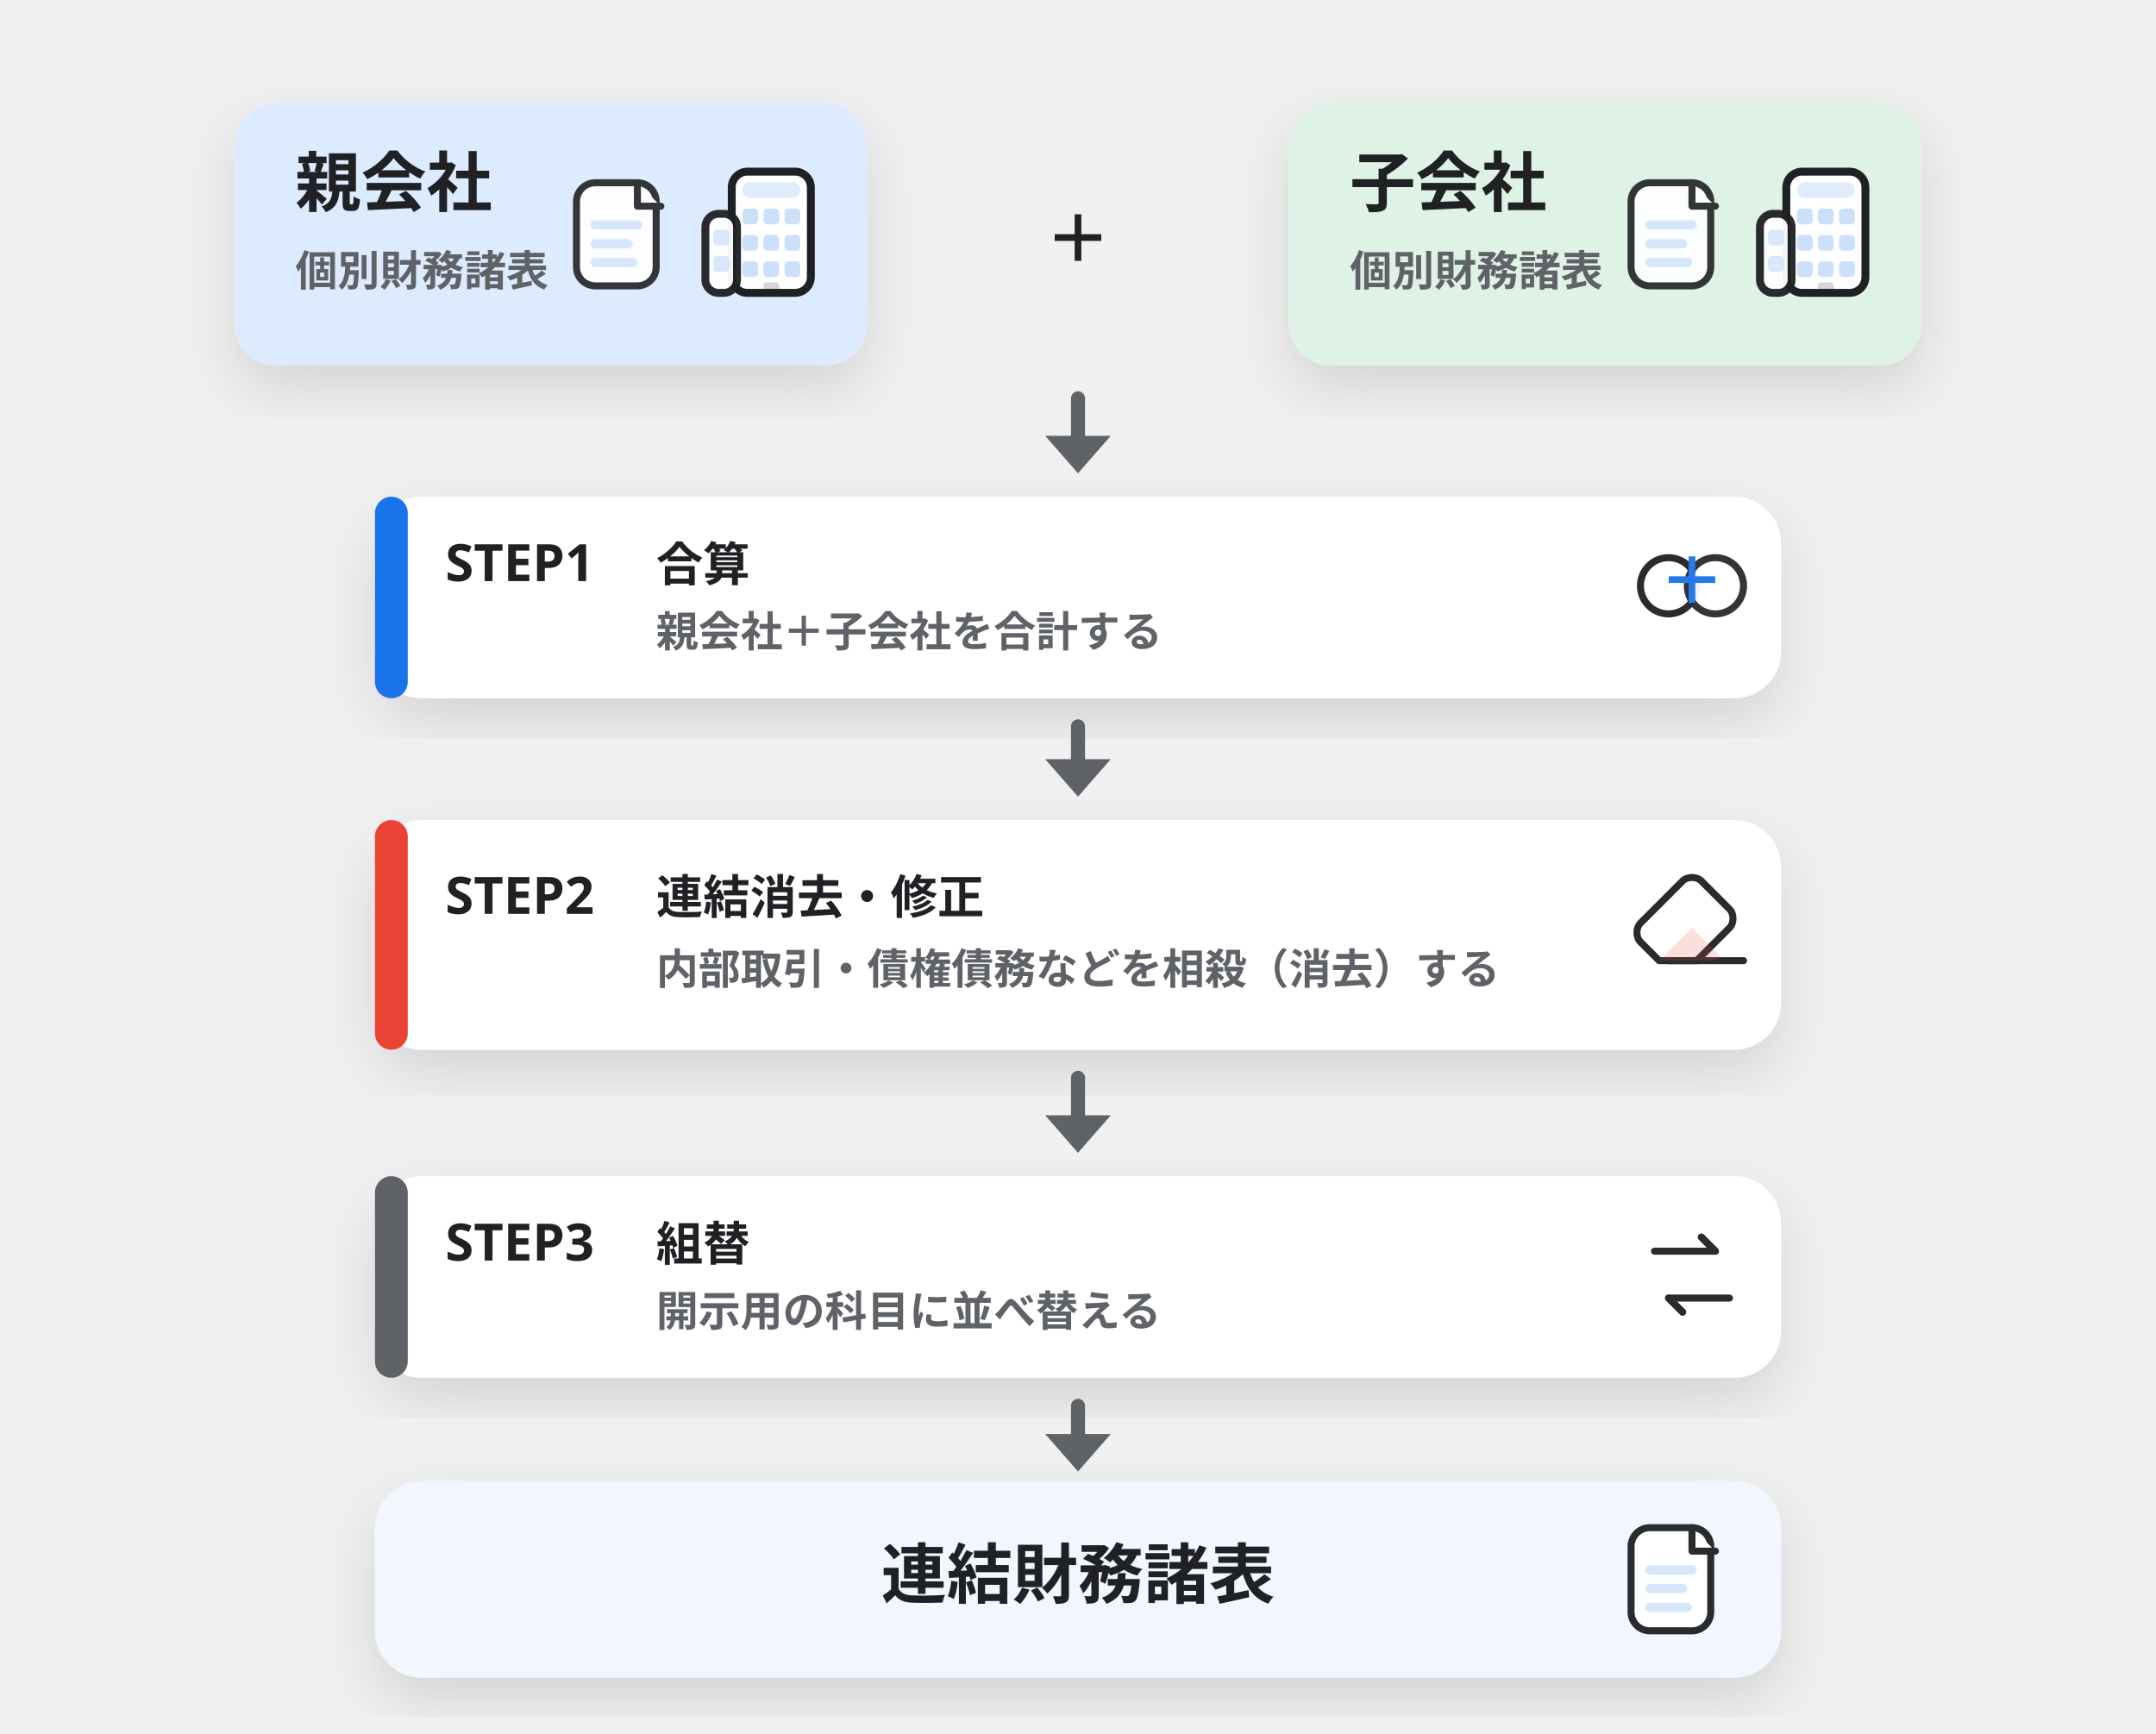
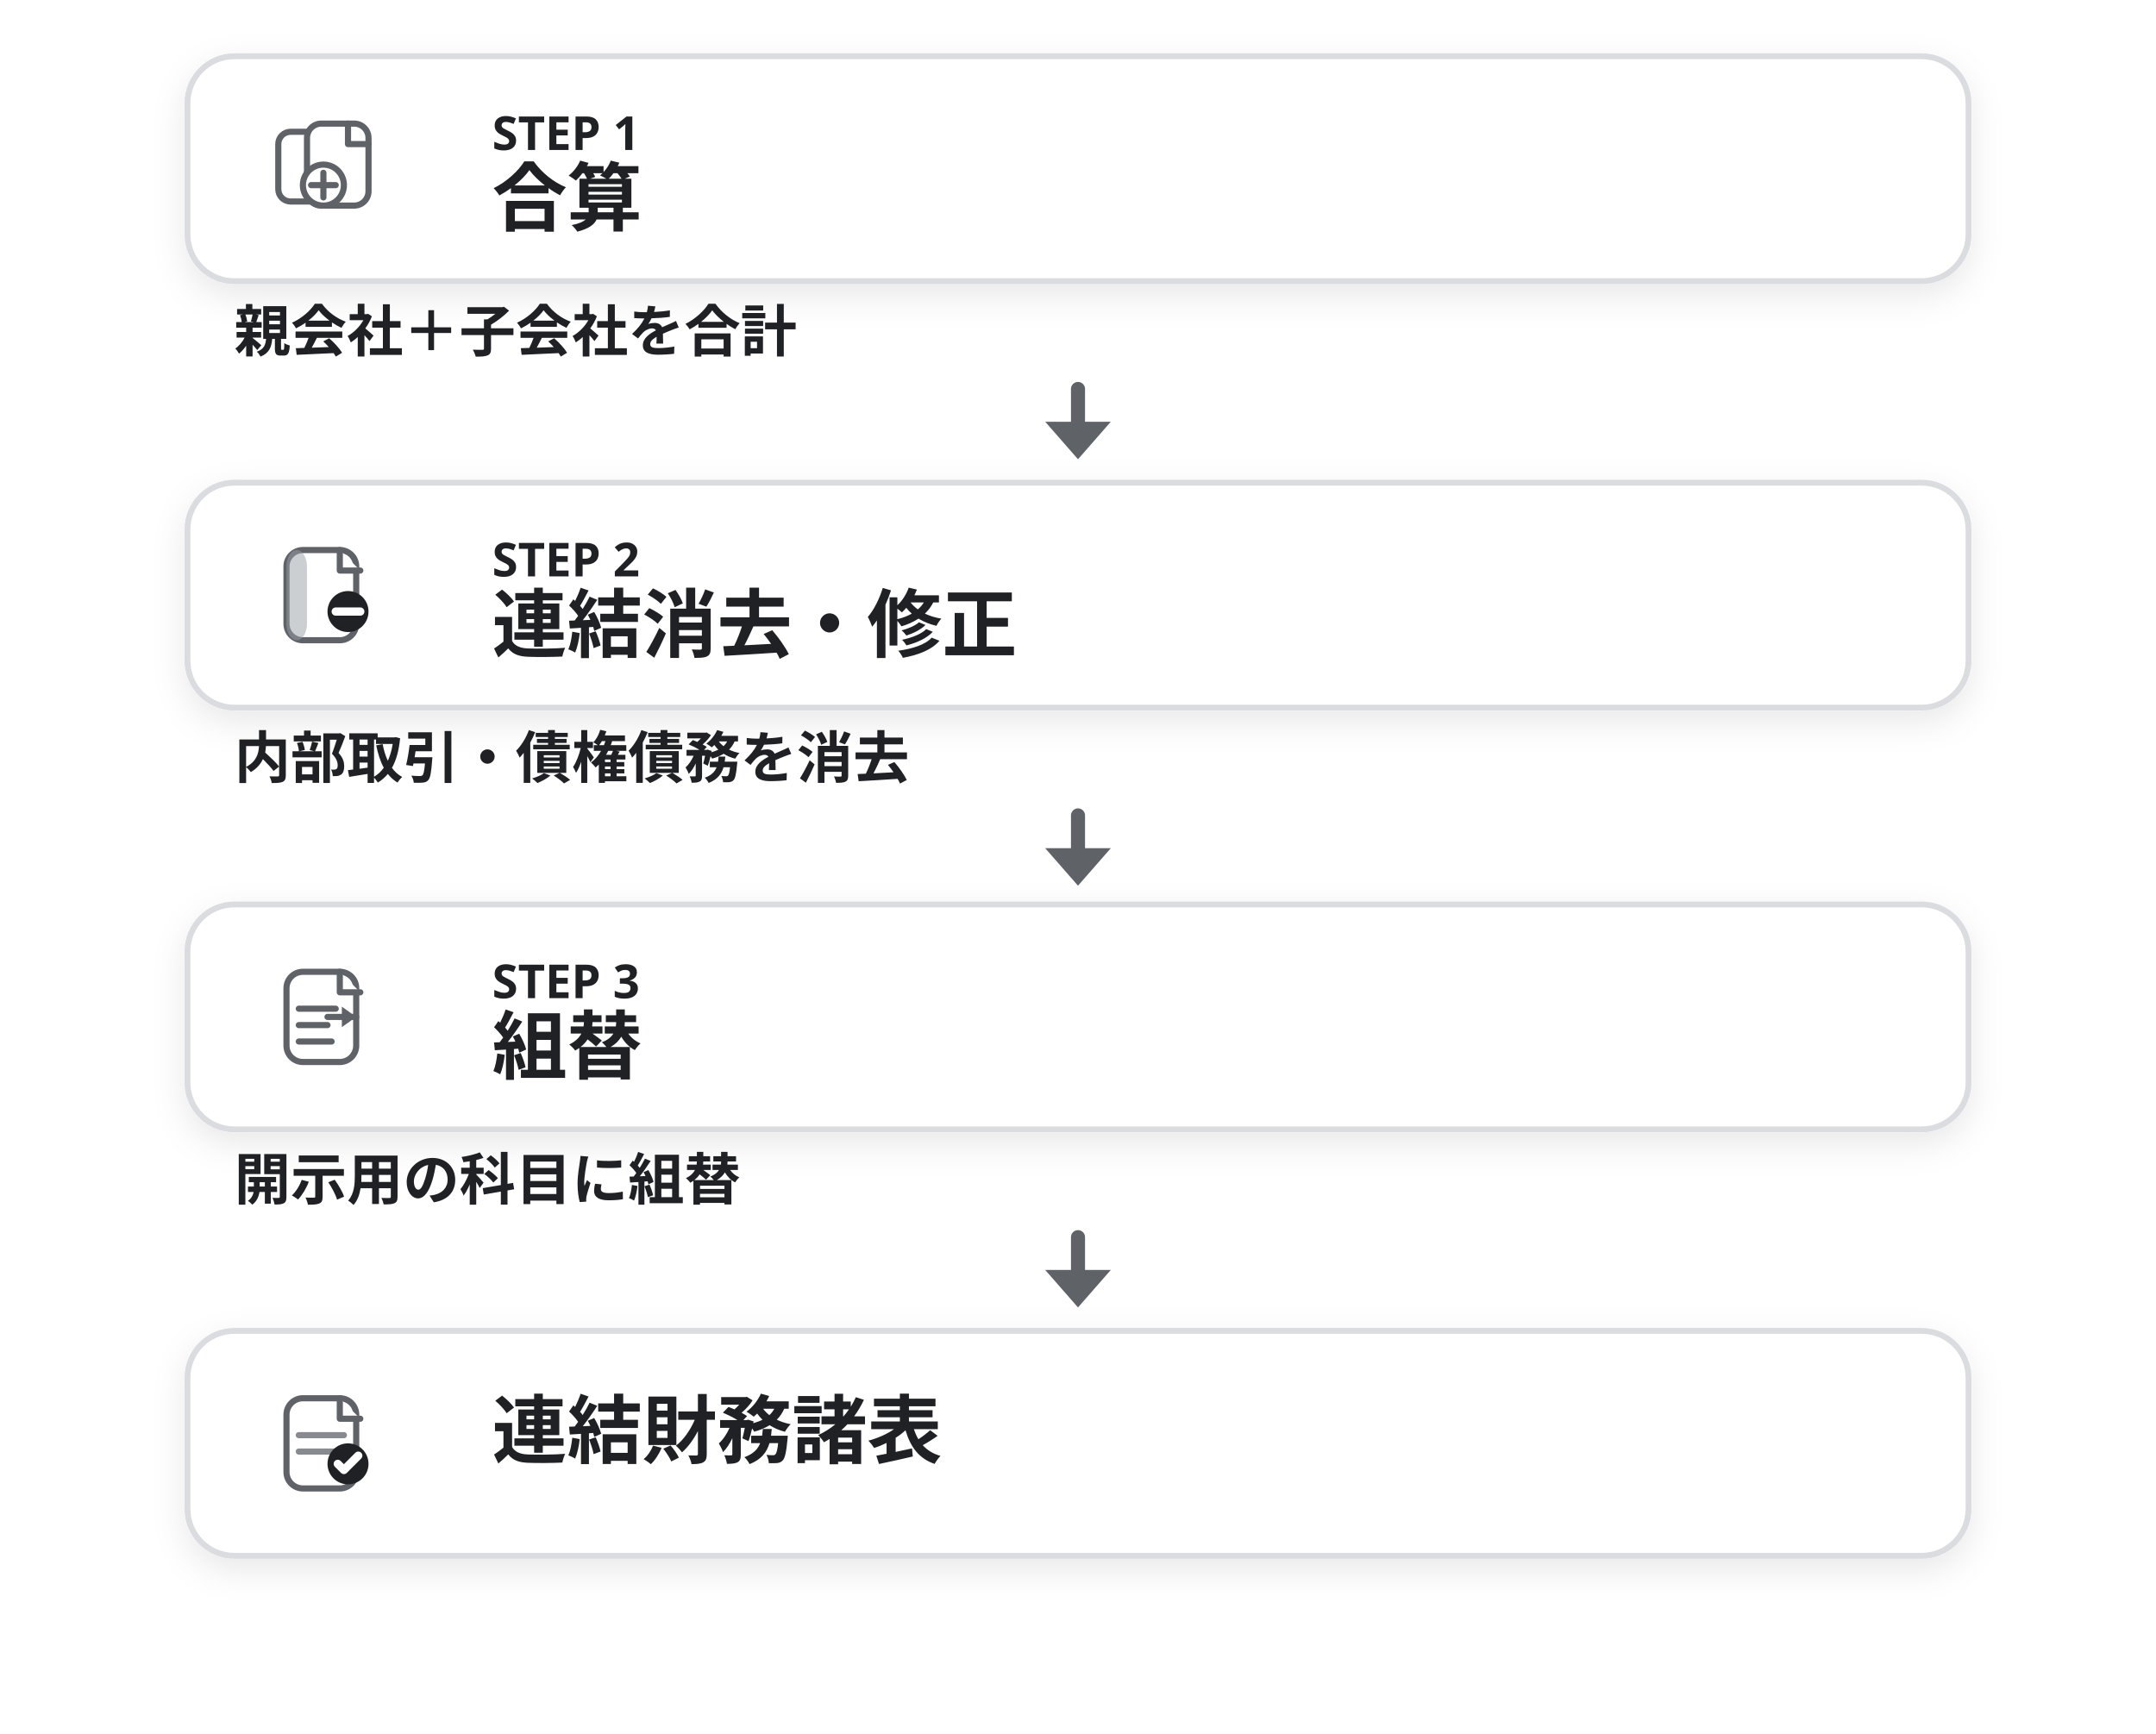
<svg xmlns="http://www.w3.org/2000/svg" width="920" height="740" viewBox="0 0 920 740">
  <defs>
    <style>
-       .t { font-family: "Noto Sans JP", "Hiragino Sans", "Yu Gothic", "Meiryo", sans-serif; fill: #202124; }
-       .h { font-weight: 950; font-size: 28px; }
-       .k { font-weight: 900; font-size: 22px; }
-       .s { font-weight: 700; font-size: 18px; fill: #5f6368; }
-       .b { font-weight: 900; font-size: 20px; fill: #202124; }
-       .icon-stroke { stroke: #202124; stroke-width: 3; stroke-linecap: round; stroke-linejoin: round; }
+       .t { font-family: "Noto Sans JP", "Hiragino Sans", "Yu Gothic", "Meiryo", sans-serif; }
+       .card { fill: #ffffff; stroke: #dadce0; stroke-width: 2.5; }
+       .stepTag { font-weight: 900; font-size: 20px; fill: #202124; }
+       .stepTitle { font-weight: 900; font-size: 32px; fill: #202124; }
+       .desc { font-weight: 900; font-size: 24px; fill: #202124; }
+       .arrow { stroke: #5f6368; stroke-width: 6; stroke-linecap: round; }
+       .arrowHead { fill: #5f6368; }
+       .icon-stroke { stroke: #5f6368; stroke-width: 3; stroke-linecap: round; stroke-linejoin: round; }
    </style>
    <filter id="softShadow" x="-20%" y="-20%" width="140%" height="140%">
-       <feDropShadow dx="0" dy="10" stdDeviation="12" flood-color="#202124" flood-opacity="0.12" />
+       <feDropShadow dx="0" dy="5" stdDeviation="7" flood-color="#202124" flood-opacity="0.09" />
    </filter>
-     <symbol id="icon-building" viewBox="0 0 64 64">
-       <rect x="18" y="10" width="30" height="46" rx="6" fill="#ffffff" class="icon-stroke" />
-       <rect x="22" y="14" width="22" height="6" rx="3" fill="#1a73e8" opacity="0.14" />
-       <g fill="#1a73e8" opacity="0.22">
-         <rect x="22" y="24" width="6" height="6" rx="1.5" />
-         <rect x="30" y="24" width="6" height="6" rx="1.5" />
-         <rect x="38" y="24" width="6" height="6" rx="1.5" />
-         <rect x="22" y="34" width="6" height="6" rx="1.5" />
-         <rect x="30" y="34" width="6" height="6" rx="1.5" />
-         <rect x="38" y="34" width="6" height="6" rx="1.5" />
-         <rect x="22" y="44" width="6" height="6" rx="1.5" />
-         <rect x="30" y="44" width="6" height="6" rx="1.5" />
-         <rect x="38" y="44" width="6" height="6" rx="1.5" />
-       </g>
-       <rect x="8" y="26" width="12" height="30" rx="5" fill="#ffffff" class="icon-stroke" opacity="0.95" />
-       <g fill="#1a73e8" opacity="0.16">
-         <rect x="11" y="32" width="6" height="6" rx="1.5" />
-         <rect x="11" y="42" width="6" height="6" rx="1.5" />
-       </g>
-       <rect x="30" y="52" width="6" height="4" rx="1.25" fill="#202124" opacity="0.18" />
+     <symbol id="icon-merge-docs" viewBox="0 0 64 64">
+       <rect x="10" y="14" width="26" height="34" rx="6" fill="#ffffff" class="icon-stroke" />
+       <path d="M28 14v10h10" fill="#ffffff" class="icon-stroke" />
+       <rect x="24" y="10" width="30" height="40" rx="7" fill="#ffffff" class="icon-stroke" />
+       <path d="M44 10v10h10" fill="#ffffff" class="icon-stroke" />
+       <circle cx="32" cy="40" r="10" fill="#ffffff" class="icon-stroke" />
+       <path d="M32 34v12" class="icon-stroke" fill="none" />
+       <path d="M26 40h12" class="icon-stroke" fill="none" />
    </symbol>
-     <symbol id="icon-doc" viewBox="0 0 64 64">
-       <rect x="16" y="10" width="34" height="44" rx="8" fill="#ffffff" class="icon-stroke" />
-       <path d="M42 10v10h10" fill="#ffffff" class="icon-stroke" />
-       <rect x="22" y="26" width="22" height="4" rx="2" fill="#1a73e8" opacity="0.18" />
-       <rect x="22" y="34" width="18" height="4" rx="2" fill="#1a73e8" opacity="0.18" />
-       <rect x="22" y="42" width="20" height="4" rx="2" fill="#1a73e8" opacity="0.18" />
+     <symbol id="icon-minus-doc" viewBox="0 0 64 64">
+       <rect x="14" y="10" width="34" height="44" rx="8" fill="#ffffff" class="icon-stroke" />
+       <path d="M40 10v10h10" fill="#ffffff" class="icon-stroke" />
+       <rect x="14" y="10" width="10" height="44" rx="8" fill="#9aa0a6" opacity="0.5" />
+       <circle cx="44" cy="40" r="10" fill="#202124" />
+       <path d="M38 40h12" stroke="#ffffff" stroke-width="4" stroke-linecap="round" />
    </symbol>
-     <symbol id="icon-sum" viewBox="0 0 64 64">
-       <circle cx="22" cy="28" r="12" fill="#ffffff" class="icon-stroke" />
-       <circle cx="42" cy="28" r="12" fill="#ffffff" class="icon-stroke" opacity="0.95" />
-       <text x="32" y="36" text-anchor="middle" font-size="28" font-weight="900" fill="#1a73e8">＋</text>
+     <symbol id="icon-reclass" viewBox="0 0 64 64">
+       <rect x="14" y="10" width="34" height="44" rx="8" fill="#ffffff" class="icon-stroke" />
+       <path d="M40 10v10h10" fill="#ffffff" class="icon-stroke" />
+       <path d="M20 28h18" class="icon-stroke" fill="none" />
+       <path d="M20 36h14" class="icon-stroke" fill="none" />
+       <path d="M20 44h16" class="icon-stroke" fill="none" />
+       <path d="M34 32h14" class="icon-stroke" fill="none" />
+       <polygon points="48,32 41,27 41,37" fill="#5f6368" />
    </symbol>
-     <symbol id="icon-erase" viewBox="0 0 64 64">
-       <path d="M18 44l-8-8c-2-2-2-6 0-8l18-18c2-2 6-2 8 0l12 12c2 2 2 6 0 8L34 44H18z" fill="#ffffff" class="icon-stroke" />
-       <path d="M22 44h32" fill="none" class="icon-stroke" />
-       <path d="M18 44l14-14 12 12-2 2H18z" fill="#ea4335" opacity="0.18" />
-     </symbol>
-     <symbol id="icon-swap" viewBox="0 0 64 64">
-       <path d="M16 22h26l-6-6" fill="none" class="icon-stroke" />
-       <path d="M42 22l-6-6" fill="none" class="icon-stroke" />
-       <path d="M48 42H22l6 6" fill="none" class="icon-stroke" />
-       <path d="M22 42l6 6" fill="none" class="icon-stroke" />
+     <symbol id="icon-doc-check" viewBox="0 0 64 64">
+       <rect x="14" y="10" width="34" height="44" rx="8" fill="#ffffff" class="icon-stroke" />
+       <path d="M40 10v10h10" fill="#ffffff" class="icon-stroke" />
+       <path d="M20 28h22" class="icon-stroke" fill="none" opacity="0.75" />
+       <path d="M20 36h18" class="icon-stroke" fill="none" opacity="0.75" />
+       <circle cx="44" cy="42" r="10" fill="#202124" />
+       <path d="M39 42l3 3 7-7" fill="none" stroke="#ffffff" stroke-width="4" stroke-linecap="round" stroke-linejoin="round" />
    </symbol>
  </defs>
-   <rect x="100" y="44" width="270" height="112" rx="18" fill="#DDEBFF" stroke="none" filter="url(#softShadow)" />
-   <text class="t h" x="126" y="88">親会社</text>
-   <text class="t s" x="126" y="122">個別財務諸表</text>
-   <use href="#icon-building" x="292" y="62" width="72" height="72" />
-   <use href="#icon-doc" x="230" y="68" width="64" height="64" opacity="0.9" />
-   <rect x="550" y="44" width="270" height="112" rx="18" fill="#DFF2E6" stroke="none" filter="url(#softShadow)" />
-   <text class="t h" x="576" y="88">子会社</text>
-   <text class="t s" x="576" y="122">個別財務諸表</text>
-   <use href="#icon-building" x="742" y="62" width="72" height="72" />
-   <use href="#icon-doc" x="680" y="68" width="64" height="64" opacity="0.9" />
-   <text class="t h" x="460" y="112" text-anchor="middle" fill="#5f6368">＋</text>
-   <line x1="460" y1="170" x2="460" y2="186" stroke="#5f6368" stroke-width="6" stroke-linecap="round" />
-   <polygon points="460,202 446,186 474,186" fill="#5f6368" />
-   <rect x="160" y="212" width="600" height="86" rx="20" fill="#ffffff" stroke="none" filter="url(#softShadow)" />
-   <rect x="160" y="212" width="14" height="86" rx="7" fill="#1A73E8" />
-   <text class="t k" x="190" y="248" fill="#1A73E8">STEP1</text>
-   <text class="t b" x="280" y="248">合算</text>
-   <text class="t s" x="280" y="276">親会社＋子会社を合計する</text>
-   <use href="#icon-sum" x="690" y="222" width="64" height="64" opacity="0.95" />
-   <line x1="460" y1="310" x2="460" y2="324" stroke="#5f6368" stroke-width="6" stroke-linecap="round" />
-   <polygon points="460,340 446,324 474,324" fill="#5f6368" />
-   <rect x="160" y="350" width="600" height="98" rx="20" fill="#ffffff" stroke="none" filter="url(#softShadow)" />
-   <rect x="160" y="350" width="14" height="98" rx="7" fill="#EA4335" />
-   <text class="t k" x="190" y="390" fill="#EA4335">STEP2</text>
-   <text class="t b" x="280" y="390">連結消去・修正</text>
-   <text class="t s" x="280" y="420">内部取引・債権債務などを相殺（消去）する</text>
-   <use href="#icon-erase" x="690" y="366" width="64" height="64" opacity="0.95" />
-   <line x1="460" y1="460" x2="460" y2="476" stroke="#5f6368" stroke-width="6" stroke-linecap="round" />
-   <polygon points="460,492 446,476 474,476" fill="#5f6368" />
-   <rect x="160" y="502" width="600" height="86" rx="20" fill="#ffffff" stroke="none" filter="url(#softShadow)" />
-   <rect x="160" y="502" width="14" height="86" rx="7" fill="#5F6368" />
-   <text class="t k" x="190" y="538" fill="#5F6368">STEP3</text>
-   <text class="t b" x="280" y="538">組替</text>
-   <text class="t s" x="280" y="566">開示用の科目に並べ替える</text>
-   <use href="#icon-swap" x="690" y="512" width="64" height="64" opacity="0.95" />
-   <line x1="460" y1="600" x2="460" y2="612" stroke="#5f6368" stroke-width="6" stroke-linecap="round" />
-   <polygon points="460,628 446,612 474,612" fill="#5f6368" />
-   <rect x="160" y="632" width="600" height="84" rx="20" fill="#F1F6FF" stroke="none" filter="url(#softShadow)" />
-   <text class="t h" x="460" y="682" text-anchor="middle" fill="#1A73E8">連結財務諸表</text>
-   <use href="#icon-doc" x="680" y="642" width="64" height="64" opacity="0.95" />
+   <rect x="0" y="0" width="920" height="740" fill="#ffffff" />
+   <g>
+     <rect class="card" x="80" y="24" width="760" height="96" rx="20" filter="url(#softShadow)" />
+     <use href="#icon-merge-docs" x="110" y="44" width="56" height="56" />
+     <text class="t stepTag" x="210" y="64">STEP 1</text>
+     <text class="t stepTitle" x="210" y="96">合算</text>
+     <text class="t desc" x="100" y="150">親会社＋子会社を合計</text>
+   </g>
+   <line class="arrow" x1="460" y1="166" x2="460" y2="180" />
+   <polygon class="arrowHead" points="460,196 446,180 474,180" />
+   <g>
+     <rect class="card" x="80" y="206" width="760" height="96" rx="20" filter="url(#softShadow)" />
+     <use href="#icon-minus-doc" x="110" y="226" width="56" height="56" />
+     <text class="t stepTag" x="210" y="246">STEP 2</text>
+     <text class="t stepTitle" x="210" y="278">連結消去・修正</text>
+     <text class="t desc" x="100" y="332">内部取引・債権債務を消去</text>
+   </g>
+   <line class="arrow" x1="460" y1="348" x2="460" y2="362" />
+   <polygon class="arrowHead" points="460,378 446,362 474,362" />
+   <g>
+     <rect class="card" x="80" y="386" width="760" height="96" rx="20" filter="url(#softShadow)" />
+     <use href="#icon-reclass" x="110" y="406" width="56" height="56" />
+     <text class="t stepTag" x="210" y="426">STEP 3</text>
+     <text class="t stepTitle" x="210" y="458">組替</text>
+     <text class="t desc" x="100" y="512">開示用の科目に組替</text>
+   </g>
+   <line class="arrow" x1="460" y1="528" x2="460" y2="542" />
+   <polygon class="arrowHead" points="460,558 446,542 474,542" />
+   <g>
+     <rect class="card" x="80" y="568" width="760" height="96" rx="20" filter="url(#softShadow)" />
+     <use href="#icon-doc-check" x="110" y="588" width="56" height="56" />
+     <text class="t stepTitle" x="210" y="622">連結財務諸表</text>
+   </g>
</svg>
